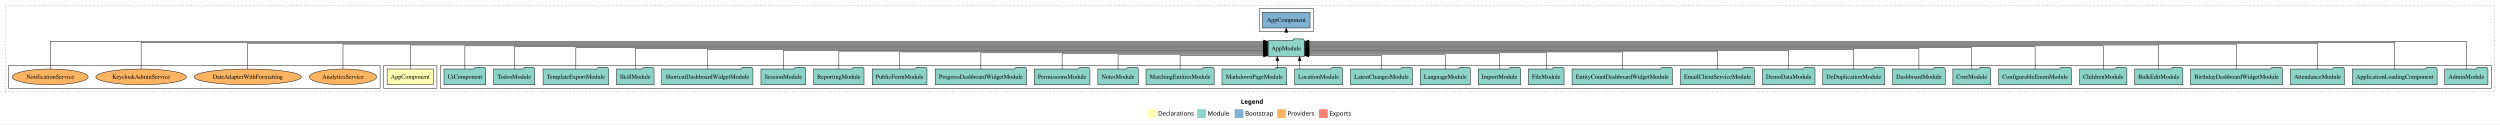
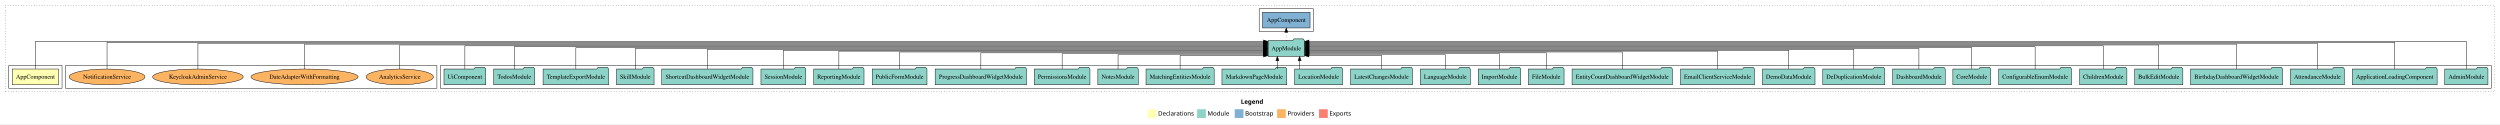
<svg xmlns="http://www.w3.org/2000/svg" width="5722pt" height="284pt" viewBox="0.00 0.00 5722.00 284.00">
  <g id="graph0" class="graph" transform="scale(1 1) rotate(0) translate(4 280)">
    <polygon fill="white" stroke="transparent" points="-4,4 -4,-280 5718,-280 5718,4 -4,4" />
    <text text-anchor="start" x="2836.01" y="-42.4" font-family="Times-12" font-weight="bold" font-size="14.00">Legend</text>
    <polygon fill="#ffffb3" stroke="transparent" points="2623,-10 2623,-30 2643,-30 2643,-10 2623,-10" />
    <text text-anchor="start" x="2646.63" y="-15.4" font-family="Times-12" font-size="14.00">  Declarations</text>
    <polygon fill="#8dd3c7" stroke="transparent" points="2736,-10 2736,-30 2756,-30 2756,-10 2736,-10" />
    <text text-anchor="start" x="2759.73" y="-15.4" font-family="Times-12" font-size="14.00">  Module</text>
    <polygon fill="#80b1d3" stroke="transparent" points="2822,-10 2822,-30 2842,-30 2842,-10 2822,-10" />
    <text text-anchor="start" x="2845.78" y="-15.4" font-family="Times-12" font-size="14.00">  Bootstrap</text>
    <polygon fill="#fdb462" stroke="transparent" points="2919,-10 2919,-30 2939,-30 2939,-10 2919,-10" />
    <text text-anchor="start" x="2942.67" y="-15.4" font-family="Times-12" font-size="14.00">  Providers</text>
    <polygon fill="#fb8072" stroke="transparent" points="3015,-10 3015,-30 3035,-30 3035,-10 3015,-10" />
    <text text-anchor="start" x="3038.73" y="-15.4" font-family="Times-12" font-size="14.00">  Exports</text>
    <g id="clust1" class="cluster">
      <polygon fill="none" stroke="black" stroke-dasharray="1,5" points="8,-70 8,-268 5706,-268 5706,-70 8,-70" />
    </g>
+     <g id="clust6" class="cluster">
+       <polygon fill="none" stroke="black" points="2878,-208 2878,-260 3002,-260 3002,-208 2878,-208" />
+     </g>
    <g id="clust4" class="cluster">
      <polygon fill="none" stroke="black" points="1004,-78 1004,-130 5698,-130 5698,-78 1004,-78" />
    </g>
+     <g id="clust7" class="cluster">
+       <polygon fill="none" stroke="black" points="146,-78 146,-130 996,-130 996,-78 146,-78" />
+     </g>
    <g id="clust2" class="cluster">
-       <polygon fill="none" stroke="black" points="874,-78 874,-130 996,-130 996,-78 874,-78" />
-     </g>
-     <g id="clust7" class="cluster">
-       <polygon fill="none" stroke="black" points="16,-78 16,-130 866,-130 866,-78 16,-78" />
-     </g>
-     <g id="clust6" class="cluster">
-       <polygon fill="none" stroke="black" points="2878,-208 2878,-260 3002,-260 3002,-208 2878,-208" />
+       <polygon fill="none" stroke="black" points="16,-78 16,-130 138,-130 138,-78 16,-78" />
    </g>
    <g id="node1" class="node">
-       <polygon fill="#ffffb3" stroke="black" points="987.94,-122 882.06,-122 882.06,-86 987.94,-86 987.94,-122" />
-       <text text-anchor="middle" x="935" y="-99.8" font-family="Times,serif" font-size="14.00">AppComponent</text>
+       <polygon fill="#ffffb3" stroke="black" points="129.94,-122 24.06,-122 24.06,-86 129.94,-86 129.94,-122" />
+       <text text-anchor="middle" x="77" y="-99.8" font-family="Times,serif" font-size="14.00">AppComponent</text>
    </g>
    <g id="node2" class="node">
      <polygon fill="#8dd3c7" stroke="black" points="2981.66,-187 2978.66,-191 2957.66,-191 2954.66,-187 2898.34,-187 2898.34,-151 2981.66,-151 2981.66,-187" />
      <text text-anchor="middle" x="2940" y="-164.8" font-family="Times,serif" font-size="14.00">AppModule</text>
    </g>
    <g id="edge1" class="edge">
-       <path fill="none" stroke="black" d="M935,-122.04C935,-143.66 935,-177 935,-177 935,-177 2888.12,-177 2888.12,-177" />
-       <polygon fill="black" stroke="black" points="2888.12,-180.5 2898.12,-177 2888.12,-173.5 2888.12,-180.5" />
+       <path fill="none" stroke="black" d="M77,-122.38C77,-146.28 77,-185 77,-185 77,-185 2888.15,-185 2888.15,-185" />
+       <polygon fill="black" stroke="black" points="2888.15,-188.5 2898.15,-185 2888.15,-181.5 2888.15,-188.5" />
    </g>
    <g id="node34" class="node">
      <polygon fill="#80b1d3" stroke="black" points="2994.44,-252 2885.56,-252 2885.56,-216 2994.44,-216 2994.44,-252" />
      <text text-anchor="middle" x="2940" y="-229.8" font-family="Times,serif" font-size="14.00">AppComponent </text>
    </g>
    <g id="edge33" class="edge">
      <path fill="none" stroke="black" stroke-dasharray="1,5" d="M2940,-187.11C2940,-187.11 2940,-205.99 2940,-205.99" />
      <polygon fill="black" stroke="black" points="2936.5,-205.99 2940,-215.99 2943.5,-205.99 2936.5,-205.99" />
    </g>
    <g id="node3" class="node">
      <polygon fill="#8dd3c7" stroke="black" points="5690.44,-122 5687.44,-126 5666.44,-126 5663.44,-122 5591.56,-122 5591.56,-86 5690.44,-86 5690.44,-122" />
      <text text-anchor="middle" x="5641" y="-99.8" font-family="Times,serif" font-size="14.00">AdminModule</text>
    </g>
    <g id="edge2" class="edge">
      <path fill="none" stroke="black" d="M5641,-122.38C5641,-146.28 5641,-185 5641,-185 5641,-185 2991.88,-185 2991.88,-185" />
      <polygon fill="black" stroke="black" points="2991.88,-181.5 2981.88,-185 2991.88,-188.5 2991.88,-181.5" />
    </g>
    <g id="node4" class="node">
      <polygon fill="#8dd3c7" stroke="black" points="5574.09,-122 5571.09,-126 5550.09,-126 5547.09,-122 5379.91,-122 5379.91,-86 5574.09,-86 5574.09,-122" />
      <text text-anchor="middle" x="5477" y="-99.8" font-family="Times,serif" font-size="14.00">ApplicationLoadingComponent</text>
    </g>
    <g id="edge3" class="edge">
      <path fill="none" stroke="black" d="M5477,-122.32C5477,-145.66 5477,-183 5477,-183 5477,-183 2991.92,-183 2991.92,-183" />
      <polygon fill="black" stroke="black" points="2991.92,-179.5 2981.92,-183 2991.92,-186.5 2991.92,-179.5" />
    </g>
    <g id="node5" class="node">
      <polygon fill="#8dd3c7" stroke="black" points="5361.8,-122 5358.8,-126 5337.8,-126 5334.8,-122 5238.2,-122 5238.2,-86 5361.8,-86 5361.8,-122" />
      <text text-anchor="middle" x="5300" y="-99.8" font-family="Times,serif" font-size="14.00">AttendanceModule</text>
    </g>
    <g id="edge4" class="edge">
      <path fill="none" stroke="black" d="M5300,-122.25C5300,-145.02 5300,-181 5300,-181 5300,-181 2991.71,-181 2991.71,-181" />
      <polygon fill="black" stroke="black" points="2991.71,-177.5 2981.71,-181 2991.71,-184.5 2991.71,-177.5" />
    </g>
    <g id="node6" class="node">
      <polygon fill="#8dd3c7" stroke="black" points="5220.39,-122 5217.39,-126 5196.39,-126 5193.39,-122 5009.61,-122 5009.61,-86 5220.39,-86 5220.39,-122" />
      <text text-anchor="middle" x="5115" y="-99.8" font-family="Times,serif" font-size="14.00">BirthdayDashboardWidgetModule</text>
    </g>
    <g id="edge5" class="edge">
      <path fill="none" stroke="black" d="M5115,-122.16C5115,-144.35 5115,-179 5115,-179 5115,-179 2991.99,-179 2991.99,-179" />
      <polygon fill="black" stroke="black" points="2991.99,-175.5 2981.99,-179 2991.99,-182.5 2991.99,-175.5" />
    </g>
    <g id="node7" class="node">
      <polygon fill="#8dd3c7" stroke="black" points="4992.11,-122 4989.11,-126 4968.11,-126 4965.11,-122 4881.89,-122 4881.89,-86 4992.11,-86 4992.11,-122" />
      <text text-anchor="middle" x="4937" y="-99.8" font-family="Times,serif" font-size="14.00">BulkEditModule</text>
    </g>
    <g id="edge6" class="edge">
      <path fill="none" stroke="black" d="M4937,-122.04C4937,-143.66 4937,-177 4937,-177 4937,-177 2991.71,-177 2991.71,-177" />
      <polygon fill="black" stroke="black" points="2991.71,-173.5 2981.71,-177 2991.71,-180.5 2991.71,-173.5" />
    </g>
    <g id="node8" class="node">
      <polygon fill="#8dd3c7" stroke="black" points="4864.04,-122 4861.04,-126 4840.04,-126 4837.04,-122 4755.96,-122 4755.96,-86 4864.04,-86 4864.04,-122" />
      <text text-anchor="middle" x="4810" y="-99.8" font-family="Times,serif" font-size="14.00">ChildrenModule</text>
    </g>
    <g id="edge7" class="edge">
      <path fill="none" stroke="black" d="M4810,-122.28C4810,-143.32 4810,-175 4810,-175 4810,-175 2991.68,-175 2991.68,-175" />
      <polygon fill="black" stroke="black" points="2991.68,-171.5 2981.68,-175 2991.68,-178.5 2991.68,-171.5" />
    </g>
    <g id="node9" class="node">
      <polygon fill="#8dd3c7" stroke="black" points="4737.36,-122 4734.36,-126 4713.36,-126 4710.36,-122 4570.64,-122 4570.64,-86 4737.36,-86 4737.36,-122" />
      <text text-anchor="middle" x="4654" y="-99.8" font-family="Times,serif" font-size="14.00">ConfigurableEnumModule</text>
    </g>
    <g id="edge8" class="edge">
      <path fill="none" stroke="black" d="M4654,-122.13C4654,-142.57 4654,-173 4654,-173 4654,-173 2991.94,-173 2991.94,-173" />
      <polygon fill="black" stroke="black" points="2991.94,-169.5 2981.94,-173 2991.94,-176.5 2991.94,-169.5" />
    </g>
    <g id="node10" class="node">
      <polygon fill="#8dd3c7" stroke="black" points="4552.26,-122 4549.26,-126 4528.26,-126 4525.26,-122 4465.74,-122 4465.74,-86 4552.26,-86 4552.26,-122" />
      <text text-anchor="middle" x="4509" y="-99.8" font-family="Times,serif" font-size="14.00">CoreModule</text>
    </g>
    <g id="edge9" class="edge">
      <path fill="none" stroke="black" d="M4509,-122.31C4509,-142.15 4509,-171 4509,-171 4509,-171 2991.97,-171 2991.97,-171" />
      <polygon fill="black" stroke="black" points="2991.97,-167.5 2981.97,-171 2991.97,-174.5 2991.97,-167.5" />
    </g>
    <g id="node11" class="node">
      <polygon fill="#8dd3c7" stroke="black" points="4448.19,-122 4445.19,-126 4424.19,-126 4421.19,-122 4327.81,-122 4327.81,-86 4448.19,-86 4448.19,-122" />
      <text text-anchor="middle" x="4388" y="-99.8" font-family="Times,serif" font-size="14.00">DashboardModule</text>
    </g>
    <g id="edge10" class="edge">
      <path fill="none" stroke="black" d="M4388,-122.11C4388,-141.34 4388,-169 4388,-169 4388,-169 2991.77,-169 2991.77,-169" />
      <polygon fill="black" stroke="black" points="2991.77,-165.5 2981.77,-169 2991.77,-172.5 2991.77,-165.5" />
    </g>
    <g id="node12" class="node">
      <polygon fill="#8dd3c7" stroke="black" points="4309.97,-122 4306.97,-126 4285.97,-126 4282.97,-122 4168.03,-122 4168.03,-86 4309.97,-86 4309.97,-122" />
      <text text-anchor="middle" x="4239" y="-99.8" font-family="Times,serif" font-size="14.00">DeDuplicationModule</text>
    </g>
    <g id="edge11" class="edge">
      <path fill="none" stroke="black" d="M4239,-122.22C4239,-140.83 4239,-167 4239,-167 4239,-167 2991.75,-167 2991.75,-167" />
      <polygon fill="black" stroke="black" points="2991.75,-163.5 2981.75,-167 2991.75,-170.5 2991.75,-163.5" />
    </g>
    <g id="node13" class="node">
      <polygon fill="#8dd3c7" stroke="black" points="4150.19,-122 4147.19,-126 4126.19,-126 4123.19,-122 4029.81,-122 4029.81,-86 4150.19,-86 4150.19,-122" />
      <text text-anchor="middle" x="4090" y="-99.8" font-family="Times,serif" font-size="14.00">DemoDataModule</text>
    </g>
    <g id="edge12" class="edge">
      <path fill="none" stroke="black" d="M4090,-122.3C4090,-140.27 4090,-165 4090,-165 4090,-165 2991.95,-165 2991.95,-165" />
      <polygon fill="black" stroke="black" points="2991.95,-161.5 2981.95,-165 2991.95,-168.5 2991.95,-161.5" />
    </g>
    <g id="node14" class="node">
      <polygon fill="#8dd3c7" stroke="black" points="4011.69,-122 4008.69,-126 3987.69,-126 3984.69,-122 3842.31,-122 3842.31,-86 4011.69,-86 4011.69,-122" />
      <text text-anchor="middle" x="3927" y="-99.8" font-family="Times,serif" font-size="14.00">EmailClientServiceModule</text>
    </g>
    <g id="edge13" class="edge">
      <path fill="none" stroke="black" d="M3927,-122.02C3927,-139.37 3927,-163 3927,-163 3927,-163 2991.78,-163 2991.78,-163" />
      <polygon fill="black" stroke="black" points="2991.78,-159.5 2981.78,-163 2991.78,-166.5 2991.78,-159.5" />
    </g>
    <g id="node15" class="node">
      <polygon fill="#8dd3c7" stroke="black" points="3823.85,-122 3820.85,-126 3799.85,-126 3796.85,-122 3594.15,-122 3594.15,-86 3823.85,-86 3823.85,-122" />
      <text text-anchor="middle" x="3709" y="-99.8" font-family="Times,serif" font-size="14.00">EntityCountDashboardWidgetModule</text>
    </g>
    <g id="edge14" class="edge">
      <path fill="none" stroke="black" d="M3709,-122.04C3709,-138.73 3709,-161 3709,-161 3709,-161 2991.89,-161 2991.89,-161" />
      <polygon fill="black" stroke="black" points="2991.89,-157.5 2981.89,-161 2991.89,-164.5 2991.89,-157.5" />
    </g>
    <g id="node16" class="node">
      <polygon fill="#8dd3c7" stroke="black" points="3575.83,-122 3572.83,-126 3551.83,-126 3548.83,-122 3494.17,-122 3494.17,-86 3575.83,-86 3575.83,-122" />
      <text text-anchor="middle" x="3535" y="-99.8" font-family="Times,serif" font-size="14.00">FileModule</text>
    </g>
    <g id="edge15" class="edge">
      <path fill="none" stroke="black" d="M3535,-122.01C3535,-138.05 3535,-159 3535,-159 3535,-159 2991.84,-159 2991.84,-159" />
      <polygon fill="black" stroke="black" points="2991.84,-155.5 2981.84,-159 2991.84,-162.5 2991.84,-155.5" />
    </g>
    <g id="node17" class="node">
      <polygon fill="#8dd3c7" stroke="black" points="3476.65,-122 3473.65,-126 3452.65,-126 3449.65,-122 3379.35,-122 3379.35,-86 3476.65,-86 3476.65,-122" />
      <text text-anchor="middle" x="3428" y="-99.8" font-family="Times,serif" font-size="14.00">ImportModule</text>
    </g>
    <g id="edge16" class="edge">
      <path fill="none" stroke="black" d="M3428,-122.24C3428,-137.57 3428,-157 3428,-157 3428,-157 2992.03,-157 2992.03,-157" />
      <polygon fill="black" stroke="black" points="2992.03,-153.5 2982.03,-157 2992.03,-160.5 2992.03,-153.5" />
    </g>
    <g id="node18" class="node">
      <polygon fill="#8dd3c7" stroke="black" points="3361.25,-122 3358.25,-126 3337.25,-126 3334.25,-122 3246.75,-122 3246.75,-86 3361.25,-86 3361.25,-122" />
      <text text-anchor="middle" x="3304" y="-99.8" font-family="Times,serif" font-size="14.00">LanguageModule</text>
    </g>
    <g id="edge17" class="edge">
      <path fill="none" stroke="black" d="M3304,-122.12C3304,-136.78 3304,-155 3304,-155 3304,-155 2991.76,-155 2991.76,-155" />
      <polygon fill="black" stroke="black" points="2991.76,-151.5 2981.76,-155 2991.76,-158.5 2991.76,-151.5" />
    </g>
    <g id="node19" class="node">
      <polygon fill="#8dd3c7" stroke="black" points="3228.97,-122 3225.97,-126 3204.97,-126 3201.97,-122 3087.03,-122 3087.03,-86 3228.97,-86 3228.97,-122" />
      <text text-anchor="middle" x="3158" y="-99.8" font-family="Times,serif" font-size="14.00">LatestChangesModule</text>
    </g>
    <g id="edge18" class="edge">
      <path fill="none" stroke="black" d="M3158,-122.25C3158,-136.18 3158,-153 3158,-153 3158,-153 2991.77,-153 2991.77,-153" />
      <polygon fill="black" stroke="black" points="2991.77,-149.5 2981.77,-153 2991.77,-156.5 2991.77,-149.5" />
    </g>
    <g id="node20" class="node">
      <polygon fill="#8dd3c7" stroke="black" points="3068.81,-122 3065.81,-126 3044.81,-126 3041.81,-122 2959.19,-122 2959.19,-86 3068.81,-86 3068.81,-122" />
      <text text-anchor="middle" x="3014" y="-99.8" font-family="Times,serif" font-size="14.00">LocationModule</text>
    </g>
    <g id="edge19" class="edge">
      <path fill="none" stroke="black" d="M2970.59,-122.11C2970.59,-122.11 2970.59,-140.99 2970.59,-140.99" />
      <polygon fill="black" stroke="black" points="2967.09,-140.99 2970.59,-150.99 2974.09,-140.99 2967.09,-140.99" />
    </g>
    <g id="node21" class="node">
      <polygon fill="#8dd3c7" stroke="black" points="2941.19,-122 2938.19,-126 2917.19,-126 2914.19,-122 2792.81,-122 2792.81,-86 2941.19,-86 2941.19,-122" />
      <text text-anchor="middle" x="2867" y="-99.8" font-family="Times,serif" font-size="14.00">MarkdownPageModule</text>
    </g>
    <g id="edge20" class="edge">
      <path fill="none" stroke="black" d="M2919.63,-122.11C2919.63,-122.11 2919.63,-140.99 2919.63,-140.99" />
      <polygon fill="black" stroke="black" points="2916.13,-140.99 2919.63,-150.99 2923.13,-140.99 2916.13,-140.99" />
    </g>
    <g id="node22" class="node">
      <polygon fill="#8dd3c7" stroke="black" points="2774.98,-122 2771.98,-126 2750.98,-126 2747.98,-122 2619.02,-122 2619.02,-86 2774.98,-86 2774.98,-122" />
      <text text-anchor="middle" x="2697" y="-99.8" font-family="Times,serif" font-size="14.00">MatchingEntitiesModule</text>
    </g>
    <g id="edge21" class="edge">
      <path fill="none" stroke="black" d="M2697,-122.25C2697,-136.18 2697,-153 2697,-153 2697,-153 2888.23,-153 2888.23,-153" />
      <polygon fill="black" stroke="black" points="2888.23,-156.5 2898.23,-153 2888.23,-149.5 2888.23,-156.5" />
    </g>
    <g id="node23" class="node">
      <polygon fill="#8dd3c7" stroke="black" points="2601.21,-122 2598.21,-126 2577.21,-126 2574.21,-122 2508.79,-122 2508.79,-86 2601.21,-86 2601.21,-122" />
      <text text-anchor="middle" x="2555" y="-99.8" font-family="Times,serif" font-size="14.00">NotesModule</text>
    </g>
    <g id="edge22" class="edge">
      <path fill="none" stroke="black" d="M2555,-122.12C2555,-136.78 2555,-155 2555,-155 2555,-155 2888.07,-155 2888.07,-155" />
      <polygon fill="black" stroke="black" points="2888.07,-158.5 2898.07,-155 2888.07,-151.5 2888.07,-158.5" />
    </g>
    <g id="node24" class="node">
      <polygon fill="#8dd3c7" stroke="black" points="2490.71,-122 2487.71,-126 2466.71,-126 2463.71,-122 2363.29,-122 2363.29,-86 2490.71,-86 2490.71,-122" />
      <text text-anchor="middle" x="2427" y="-99.8" font-family="Times,serif" font-size="14.00">PermissionsModule</text>
    </g>
    <g id="edge23" class="edge">
      <path fill="none" stroke="black" d="M2427,-122.24C2427,-137.57 2427,-157 2427,-157 2427,-157 2888.02,-157 2888.02,-157" />
      <polygon fill="black" stroke="black" points="2888.02,-160.5 2898.02,-157 2888.02,-153.5 2888.02,-160.5" />
    </g>
    <g id="node25" class="node">
      <polygon fill="#8dd3c7" stroke="black" points="2345.61,-122 2342.61,-126 2321.61,-126 2318.61,-122 2136.39,-122 2136.39,-86 2345.61,-86 2345.61,-122" />
      <text text-anchor="middle" x="2241" y="-99.8" font-family="Times,serif" font-size="14.00">ProgressDashboardWidgetModule</text>
    </g>
    <g id="edge24" class="edge">
      <path fill="none" stroke="black" d="M2241,-122.01C2241,-138.05 2241,-159 2241,-159 2241,-159 2888.11,-159 2888.11,-159" />
      <polygon fill="black" stroke="black" points="2888.11,-162.5 2898.11,-159 2888.11,-155.5 2888.11,-162.5" />
    </g>
    <g id="node26" class="node">
      <polygon fill="#8dd3c7" stroke="black" points="2117.66,-122 2114.66,-126 2093.66,-126 2090.66,-122 1992.34,-122 1992.34,-86 2117.66,-86 2117.66,-122" />
      <text text-anchor="middle" x="2055" y="-99.8" font-family="Times,serif" font-size="14.00">PublicFormModule</text>
    </g>
    <g id="edge25" class="edge">
      <path fill="none" stroke="black" d="M2055,-122.04C2055,-138.73 2055,-161 2055,-161 2055,-161 2888.21,-161 2888.21,-161" />
      <polygon fill="black" stroke="black" points="2888.21,-164.5 2898.21,-161 2888.21,-157.5 2888.21,-164.5" />
    </g>
    <g id="node27" class="node">
      <polygon fill="#8dd3c7" stroke="black" points="1973.54,-122 1970.54,-126 1949.54,-126 1946.54,-122 1858.46,-122 1858.46,-86 1973.54,-86 1973.54,-122" />
      <text text-anchor="middle" x="1916" y="-99.8" font-family="Times,serif" font-size="14.00">ReportingModule</text>
    </g>
    <g id="edge26" class="edge">
      <path fill="none" stroke="black" d="M1916,-122.02C1916,-139.37 1916,-163 1916,-163 1916,-163 2888.27,-163 2888.27,-163" />
      <polygon fill="black" stroke="black" points="2888.27,-166.5 2898.27,-163 2888.27,-159.5 2888.27,-166.5" />
    </g>
    <g id="node28" class="node">
      <polygon fill="#8dd3c7" stroke="black" points="1840.33,-122 1837.33,-126 1816.33,-126 1813.33,-122 1737.67,-122 1737.67,-86 1840.33,-86 1840.33,-122" />
      <text text-anchor="middle" x="1789" y="-99.8" font-family="Times,serif" font-size="14.00">SessionModule</text>
    </g>
    <g id="edge27" class="edge">
      <path fill="none" stroke="black" d="M1789,-122.3C1789,-140.27 1789,-165 1789,-165 1789,-165 2888.01,-165 2888.01,-165" />
      <polygon fill="black" stroke="black" points="2888.01,-168.5 2898.01,-165 2888.01,-161.5 2888.01,-168.5" />
    </g>
    <g id="node29" class="node">
      <polygon fill="#8dd3c7" stroke="black" points="1719.34,-122 1716.34,-126 1695.34,-126 1692.34,-122 1510.66,-122 1510.66,-86 1719.34,-86 1719.34,-122" />
      <text text-anchor="middle" x="1615" y="-99.8" font-family="Times,serif" font-size="14.00">ShortcutDashboardWidgetModule</text>
    </g>
    <g id="edge28" class="edge">
      <path fill="none" stroke="black" d="M1615,-122.22C1615,-140.83 1615,-167 1615,-167 1615,-167 2888.16,-167 2888.16,-167" />
      <polygon fill="black" stroke="black" points="2888.16,-170.5 2898.16,-167 2888.16,-163.5 2888.16,-170.5" />
    </g>
    <g id="node30" class="node">
      <polygon fill="#8dd3c7" stroke="black" points="1493,-122 1490,-126 1469,-126 1466,-122 1407,-122 1407,-86 1493,-86 1493,-122" />
      <text text-anchor="middle" x="1450" y="-99.8" font-family="Times,serif" font-size="14.00">SkillModule</text>
    </g>
    <g id="edge29" class="edge">
      <path fill="none" stroke="black" d="M1450,-122.11C1450,-141.34 1450,-169 1450,-169 1450,-169 2888.2,-169 2888.2,-169" />
      <polygon fill="black" stroke="black" points="2888.2,-172.5 2898.2,-169 2888.2,-165.5 2888.2,-172.5" />
    </g>
    <g id="node31" class="node">
      <polygon fill="#8dd3c7" stroke="black" points="1389.02,-122 1386.02,-126 1365.02,-126 1362.02,-122 1238.98,-122 1238.98,-86 1389.02,-86 1389.02,-122" />
      <text text-anchor="middle" x="1314" y="-99.8" font-family="Times,serif" font-size="14.00">TemplateExportModule</text>
    </g>
    <g id="edge30" class="edge">
      <path fill="none" stroke="black" d="M1314,-122.31C1314,-142.15 1314,-171 1314,-171 1314,-171 2888.17,-171 2888.17,-171" />
      <polygon fill="black" stroke="black" points="2888.17,-174.5 2898.17,-171 2888.17,-167.5 2888.17,-174.5" />
    </g>
    <g id="node32" class="node">
      <polygon fill="#8dd3c7" stroke="black" points="1220.05,-122 1217.05,-126 1196.05,-126 1193.05,-122 1125.95,-122 1125.95,-86 1220.05,-86 1220.05,-122" />
      <text text-anchor="middle" x="1173" y="-99.8" font-family="Times,serif" font-size="14.00">TodosModule</text>
    </g>
    <g id="edge31" class="edge">
      <path fill="none" stroke="black" d="M1173,-122.13C1173,-142.57 1173,-173 1173,-173 1173,-173 2888.06,-173 2888.06,-173" />
      <polygon fill="black" stroke="black" points="2888.06,-176.5 2898.06,-173 2888.06,-169.5 2888.06,-176.5" />
    </g>
    <g id="node33" class="node">
      <polygon fill="#8dd3c7" stroke="black" points="1107.83,-122 1104.83,-126 1083.83,-126 1080.83,-122 1012.17,-122 1012.17,-86 1107.83,-86 1107.83,-122" />
      <text text-anchor="middle" x="1060" y="-99.8" font-family="Times,serif" font-size="14.00">UiComponent</text>
    </g>
    <g id="edge32" class="edge">
      <path fill="none" stroke="black" d="M1060,-122.28C1060,-143.32 1060,-175 1060,-175 1060,-175 2888.1,-175 2888.1,-175" />
      <polygon fill="black" stroke="black" points="2888.1,-178.5 2898.1,-175 2888.1,-171.5 2888.1,-178.5" />
    </g>
    <g id="node35" class="node">
-       <ellipse fill="#fdb462" stroke="black" cx="781" cy="-104" rx="77" ry="18" />
-       <text text-anchor="middle" x="781" y="-99.8" font-family="Times,serif" font-size="14.00">AnalyticsService</text>
+       <ellipse fill="#fdb462" stroke="black" cx="911" cy="-104" rx="77" ry="18" />
+       <text text-anchor="middle" x="911" y="-99.8" font-family="Times,serif" font-size="14.00">AnalyticsService</text>
    </g>
    <g id="edge34" class="edge">
-       <path fill="none" stroke="black" d="M781,-122.16C781,-144.35 781,-179 781,-179 781,-179 2888.32,-179 2888.32,-179" />
-       <polygon fill="black" stroke="black" points="2888.32,-182.5 2898.32,-179 2888.32,-175.5 2888.32,-182.5" />
+       <path fill="none" stroke="black" d="M911,-122.04C911,-143.66 911,-177 911,-177 911,-177 2888.09,-177 2888.09,-177" />
+       <polygon fill="black" stroke="black" points="2888.09,-180.5 2898.09,-177 2888.09,-173.5 2888.09,-180.5" />
    </g>
    <g id="node36" class="node">
-       <ellipse fill="#fdb462" stroke="black" cx="563" cy="-104" rx="122.69" ry="18" />
-       <text text-anchor="middle" x="563" y="-99.8" font-family="Times,serif" font-size="14.00">DateAdapterWithFormatting</text>
+       <ellipse fill="#fdb462" stroke="black" cx="693" cy="-104" rx="122.69" ry="18" />
+       <text text-anchor="middle" x="693" y="-99.8" font-family="Times,serif" font-size="14.00">DateAdapterWithFormatting</text>
    </g>
    <g id="edge35" class="edge">
-       <path fill="none" stroke="black" d="M563,-122.25C563,-145.02 563,-181 563,-181 563,-181 2888.24,-181 2888.24,-181" />
-       <polygon fill="black" stroke="black" points="2888.24,-184.5 2898.24,-181 2888.24,-177.5 2888.24,-184.5" />
+       <path fill="none" stroke="black" d="M693,-122.16C693,-144.35 693,-179 693,-179 693,-179 2888.11,-179 2888.11,-179" />
+       <polygon fill="black" stroke="black" points="2888.11,-182.5 2898.11,-179 2888.11,-175.5 2888.11,-182.5" />
    </g>
    <g id="node37" class="node">
-       <ellipse fill="#fdb462" stroke="black" cx="319" cy="-104" rx="103.63" ry="18" />
-       <text text-anchor="middle" x="319" y="-99.8" font-family="Times,serif" font-size="14.00">KeycloakAdminService</text>
+       <ellipse fill="#fdb462" stroke="black" cx="449" cy="-104" rx="103.63" ry="18" />
+       <text text-anchor="middle" x="449" y="-99.8" font-family="Times,serif" font-size="14.00">KeycloakAdminService</text>
    </g>
    <g id="edge36" class="edge">
-       <path fill="none" stroke="black" d="M319,-122.32C319,-145.66 319,-183 319,-183 319,-183 2888.3,-183 2888.3,-183" />
-       <polygon fill="black" stroke="black" points="2888.3,-186.5 2898.3,-183 2888.3,-179.5 2888.3,-186.5" />
+       <path fill="none" stroke="black" d="M449,-122.25C449,-145.02 449,-181 449,-181 449,-181 2888.33,-181 2888.33,-181" />
+       <polygon fill="black" stroke="black" points="2888.33,-184.5 2898.33,-181 2888.33,-177.5 2888.33,-184.5" />
    </g>
    <g id="node38" class="node">
-       <ellipse fill="#fdb462" stroke="black" cx="111" cy="-104" rx="86.81" ry="18" />
-       <text text-anchor="middle" x="111" y="-99.8" font-family="Times,serif" font-size="14.00">NotificationService</text>
+       <ellipse fill="#fdb462" stroke="black" cx="241" cy="-104" rx="86.81" ry="18" />
+       <text text-anchor="middle" x="241" y="-99.8" font-family="Times,serif" font-size="14.00">NotificationService</text>
    </g>
    <g id="edge37" class="edge">
-       <path fill="none" stroke="black" d="M111,-122.38C111,-146.28 111,-185 111,-185 111,-185 2888.09,-185 2888.09,-185" />
-       <polygon fill="black" stroke="black" points="2888.09,-188.5 2898.09,-185 2888.09,-181.5 2888.09,-188.5" />
+       <path fill="none" stroke="black" d="M241,-122.32C241,-145.66 241,-183 241,-183 241,-183 2888.15,-183 2888.15,-183" />
+       <polygon fill="black" stroke="black" points="2888.15,-186.5 2898.15,-183 2888.15,-179.5 2888.15,-186.5" />
    </g>
  </g>
</svg>
